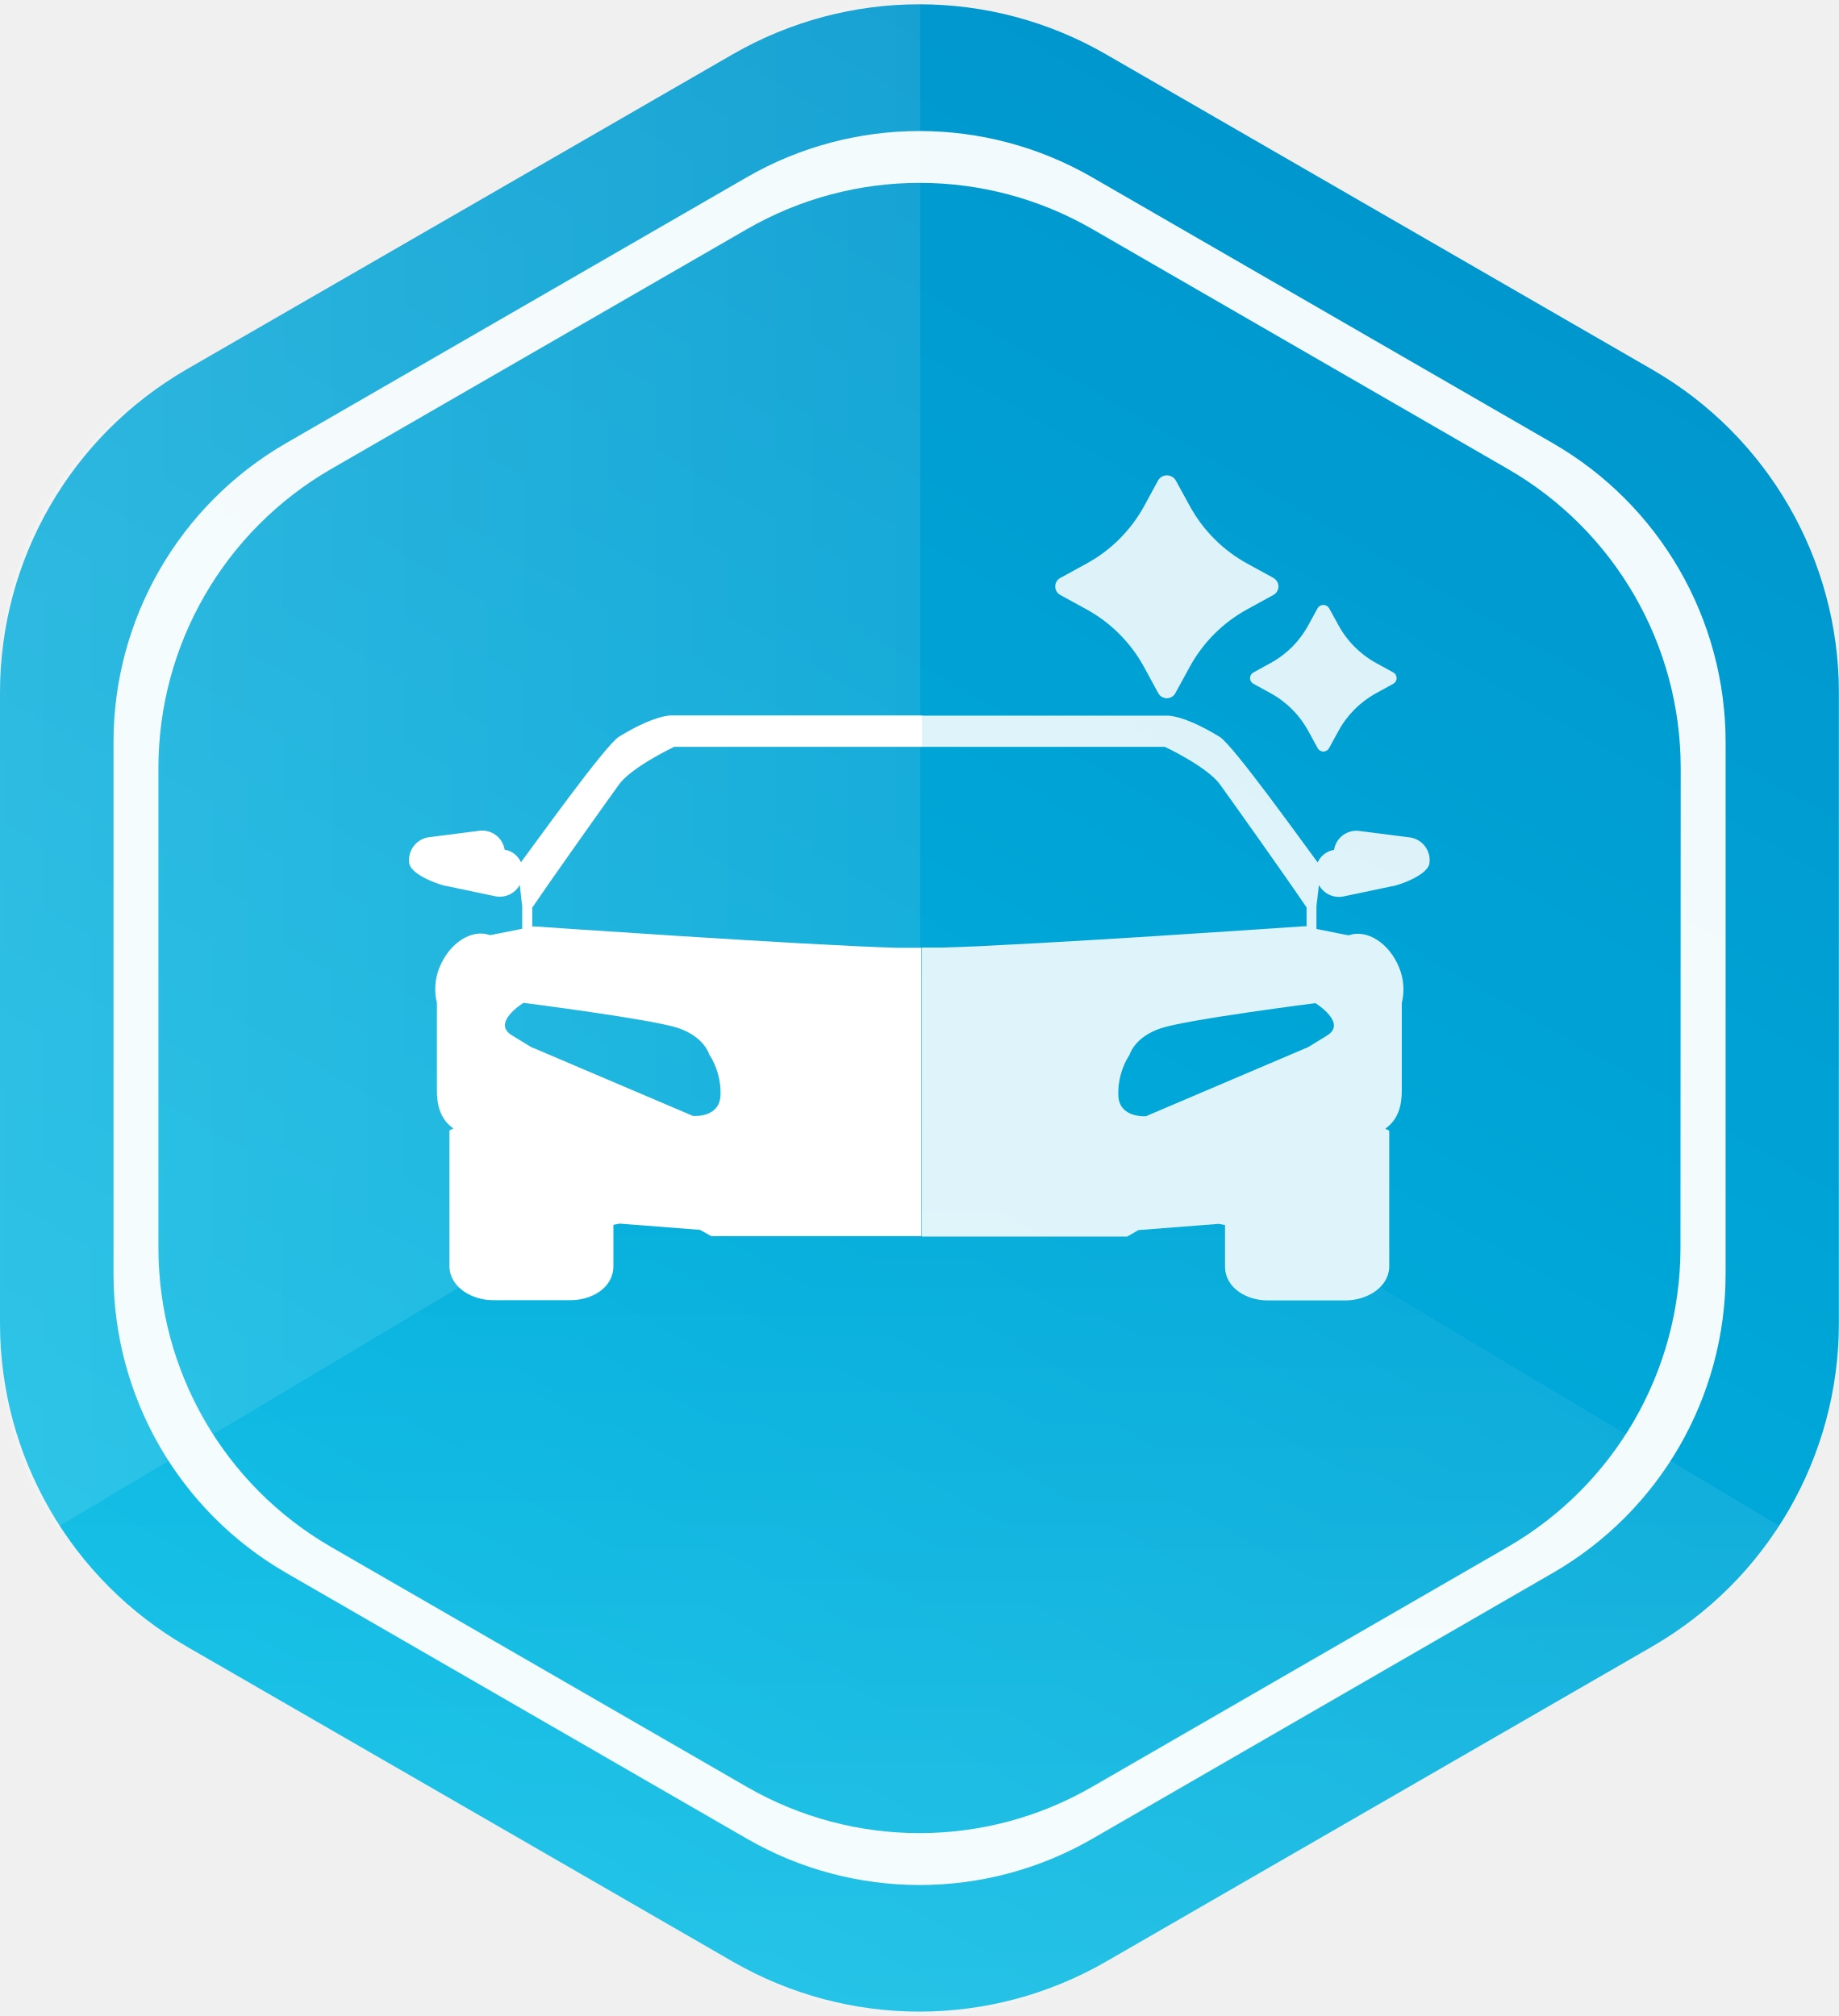
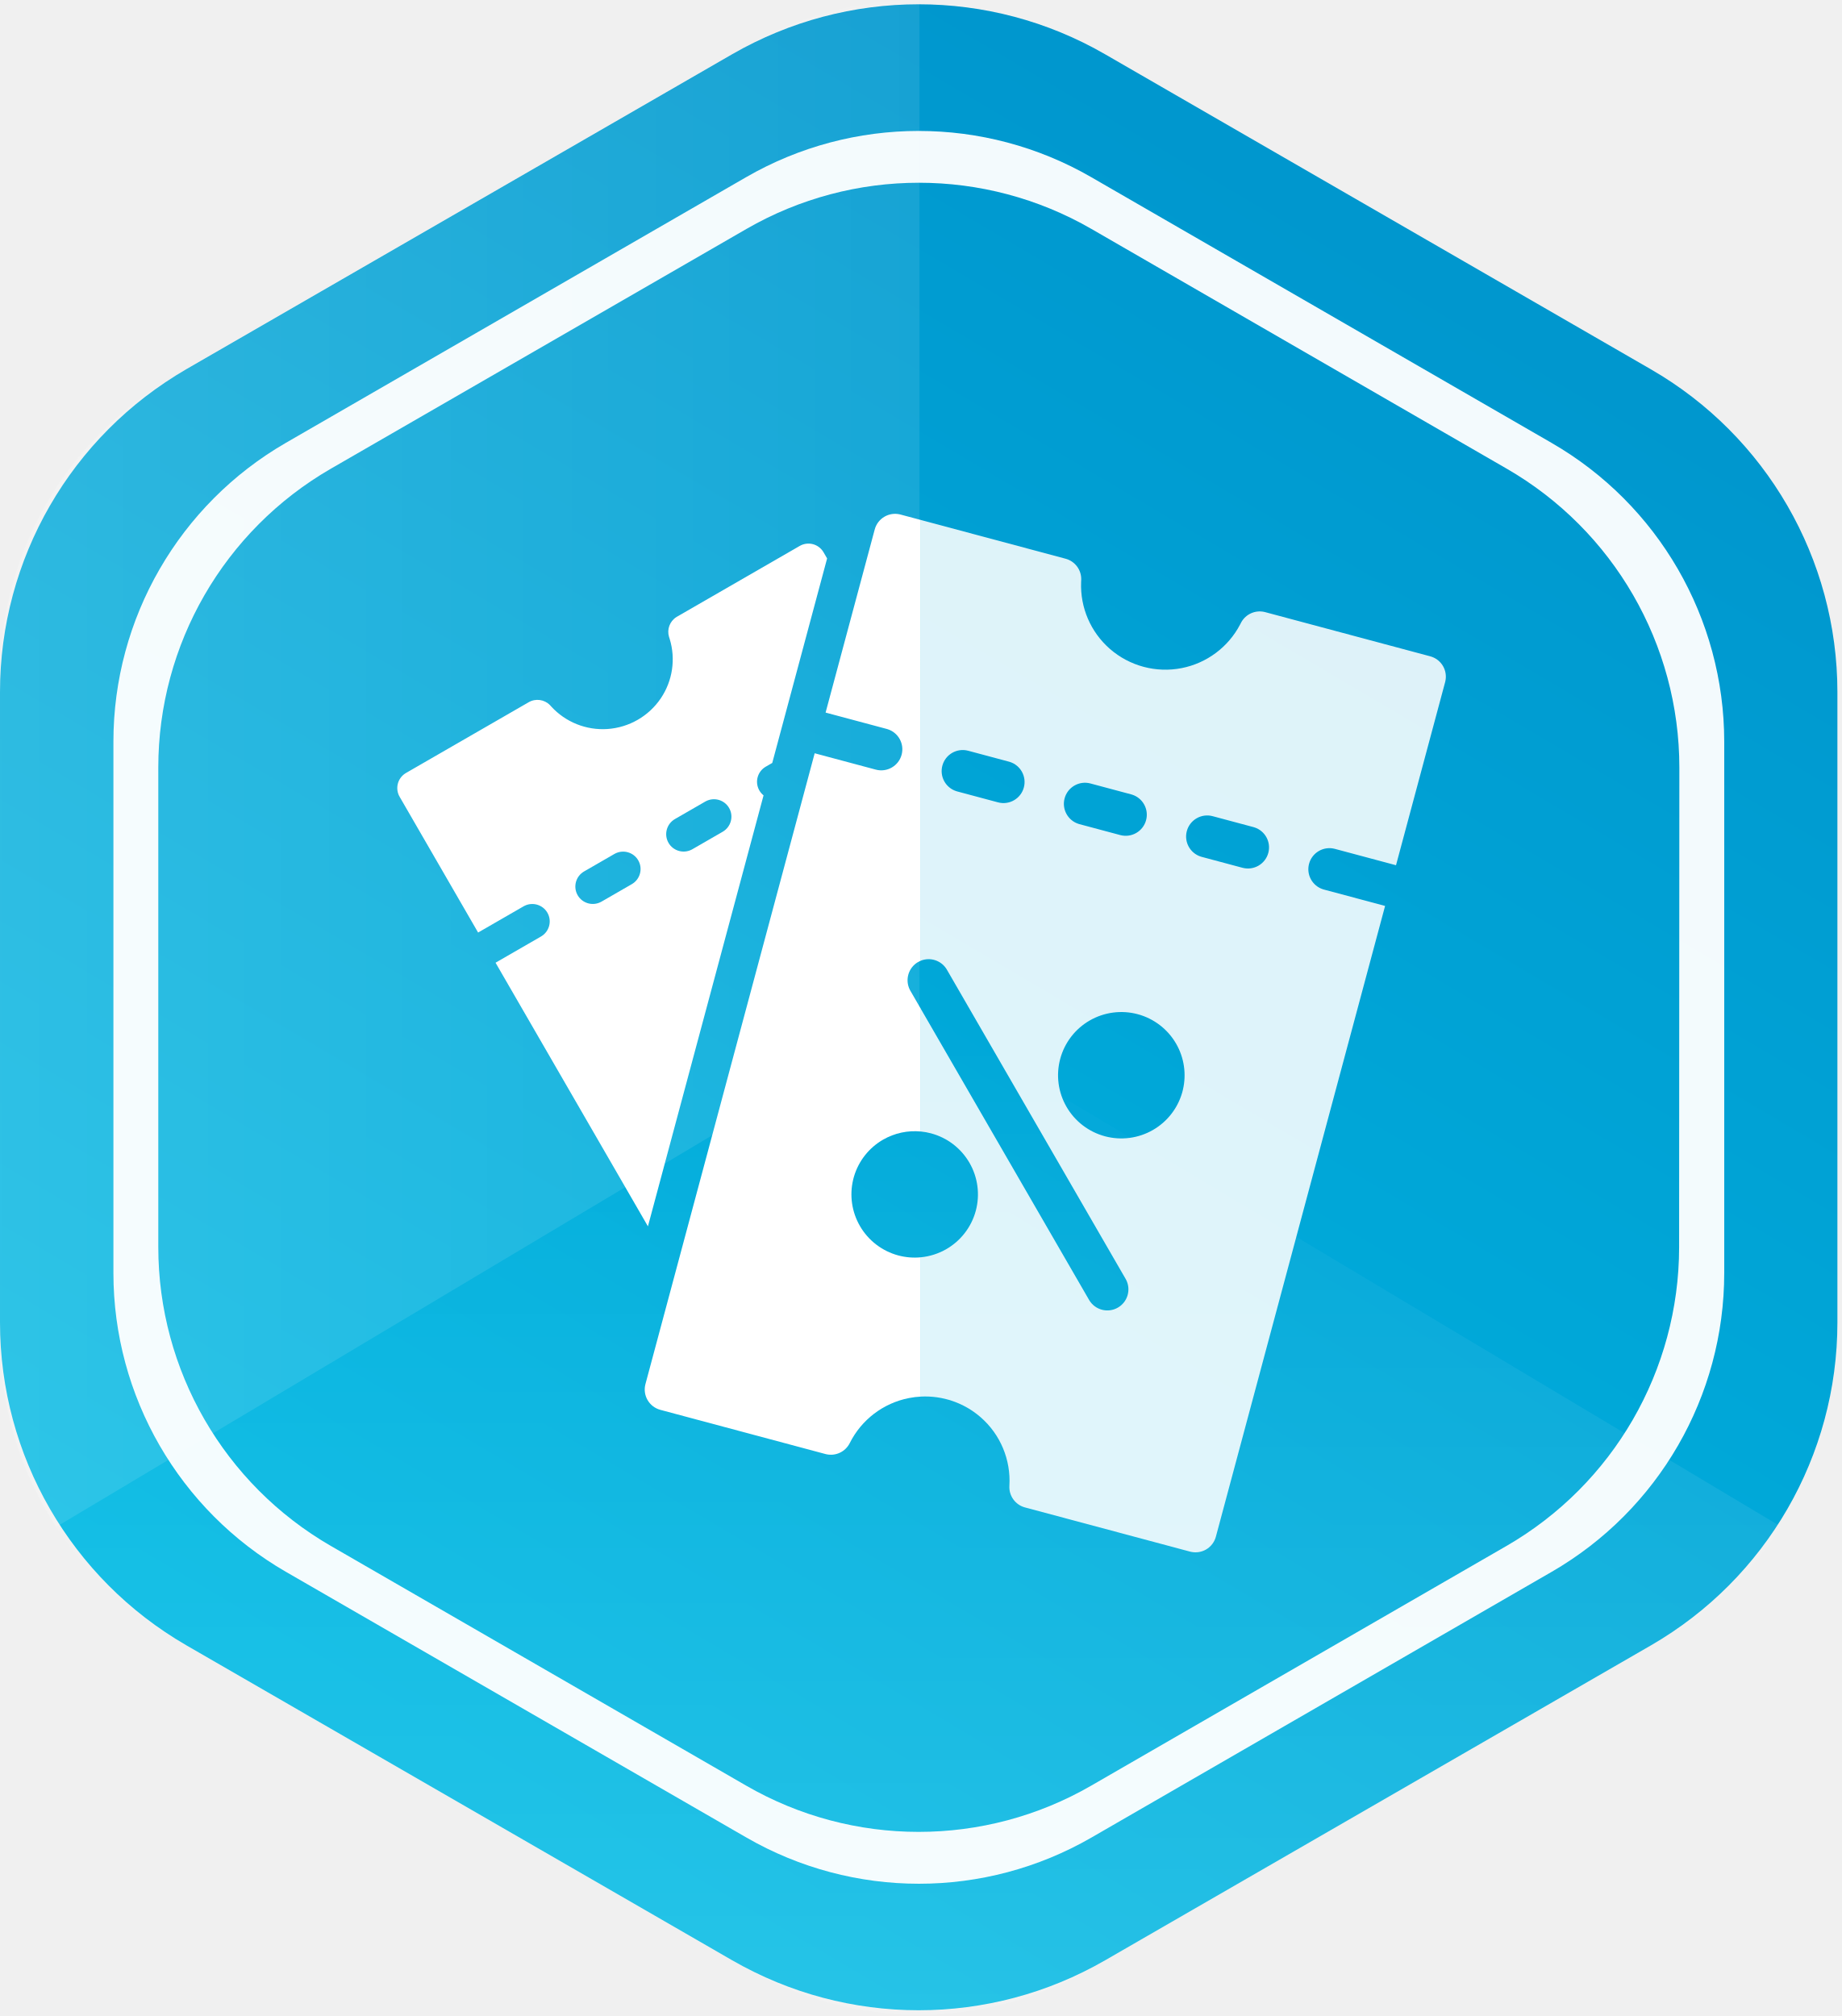
- <svg xmlns="http://www.w3.org/2000/svg" xmlns:xlink="http://www.w3.org/1999/xlink" viewBox="0 0 379.11 415.72">
+ <svg xmlns="http://www.w3.org/2000/svg" width="380px" height="416px" viewBox="0 0 380 416" version="1.1">
  <defs>
-     <style>.cls-1{fill:url(#blue_gradient);}.cls-2{opacity:0.3;}.cls-3{fill:url(#linear-gradient);}.cls-4{opacity:0;fill:url(#linear-gradient-2);}.cls-5{opacity:0.5;fill:url(#linear-gradient-3);}.cls-6,.cls-8,.cls-9{fill:#fff;}.cls-6{opacity:0.95;}.cls-7{fill:none;}.cls-9{opacity:0.87;}</style>
-     <linearGradient id="blue_gradient" x1="94.78" y1="372.02" x2="284.33" y2="43.7" gradientUnits="userSpaceOnUse">
-       <stop offset="0" stop-color="#00b9e3" />
-       <stop offset="1" stop-color="#0097ce" />
+     <linearGradient x1="29.03%" y1="89.661%" x2="70.97%" y2="10.344%" id="linearGradient-1">
+       <stop stop-color="#00B9E3" offset="0%" />
+       <stop stop-color="#0097CE" offset="100%" />
    </linearGradient>
-     <linearGradient id="linear-gradient" y1="157.54" x2="189.71" y2="157.54" gradientUnits="userSpaceOnUse">
-       <stop offset="0" stop-color="#fff" stop-opacity="0.6" />
-       <stop offset="1" stop-color="#fff" stop-opacity="0.3" />
+     <linearGradient x1="6.49670227e-07%" y1="49.998%" x2="100%" y2="49.998%" id="linearGradient-2">
+       <stop stop-color="#FFFFFF" stop-opacity="0.6" offset="0%" />
+       <stop stop-color="#FFFFFF" stop-opacity="0.3" offset="100%" />
    </linearGradient>
-     <linearGradient id="linear-gradient-2" x1="189.71" y1="157.52" x2="379.11" y2="157.52" gradientUnits="userSpaceOnUse">
-       <stop offset="0" stop-color="#fff" />
-       <stop offset="1" stop-color="#fff" stop-opacity="0" />
+     <linearGradient x1="0%" y1="49.998%" x2="100%" y2="49.998%" id="linearGradient-3">
+       <stop stop-color="#FFFFFF" offset="0%" />
+       <stop stop-color="#FFFFFF" stop-opacity="0" offset="100%" />
    </linearGradient>
-     <linearGradient id="linear-gradient-3" x1="189.57" y1="415.72" x2="189.57" y2="208.73" xlink:href="#linear-gradient-2" />
+     <linearGradient x1="50.007%" y1="100%" x2="50.007%" y2="0%" id="linearGradient-4">
+       <stop stop-color="#FFFFFF" offset="0%" />
+       <stop stop-color="#FFFFFF" stop-opacity="0" offset="100%" />
+     </linearGradient>
  </defs>
-   <g id="Layer_2" data-name="Layer 2">
-     <g id="Layer_1-2" data-name="Layer 1">
-       <path class="cls-1" d="M0,142.83V272.89a76.93,76.93,0,0,0,38.46,66.62l112.63,65a76.92,76.92,0,0,0,76.92,0l112.64-65a76.93,76.93,0,0,0,38.46-66.62V142.83a76.91,76.91,0,0,0-38.46-66.61L228,11.19a76.92,76.92,0,0,0-76.92,0l-112.63,65A76.91,76.91,0,0,0,0,142.83Z" />
-       <g class="cls-2">
-         <path class="cls-3" d="M189.71,0A71.08,71.08,0,0,0,154,9.54L35.61,77.86A71.2,71.2,0,0,0,0,139.54V276.18a71.17,71.17,0,0,0,11.59,38.91L189.71,208.73Z" />
-         <path class="cls-4" d="M367.54,315.05a71.19,71.19,0,0,0,11.57-38.87V139.54A71.22,71.22,0,0,0,343.5,77.86L225.16,9.54A71.14,71.14,0,0,0,189.71,0V208.73Z" />
-         <path class="cls-5" d="M189.71,208.73,11.59,315.09a71.15,71.15,0,0,0,24,22.77L154,406.18a71.21,71.21,0,0,0,71.21,0L343.5,337.86a71.13,71.13,0,0,0,24-22.81Z" />
+   <g id="Page-1" stroke="none" stroke-width="1" fill="none" fill-rule="evenodd">
+     <g id="win-instantly" fill-rule="nonzero">
+       <path d="M-8.87645572e-06,142.83 L-8.87645572e-06,272.89 C-8.87645572e-06,300.372 14.661,325.767 38.46,339.51 L151.09,404.51 C174.889,418.25 204.211,418.25 228.01,404.51 L340.65,339.51 C364.449,325.767 379.11,300.372 379.11,272.89 L379.11,142.83 C379.11,115.35 364.449,89.958 340.65,76.22 L228,11.19 C204.201,-2.55 174.879,-2.55 151.08,11.19 L38.45,76.19 C14.645,89.936 -0.013,115.342 -8.87645572e-06,142.83 Z" id="Path" fill="url(#linearGradient-1)" />
+       <g id="Group" opacity="0.3">
+         <path d="M189.71,-0 C177.174,-0.025 164.854,3.267 154,9.54 L35.61,77.86 C13.571,90.58 -0.005,114.094 -1.2324894e-06,139.54 L-1.2324894e-06,276.18 C0.004,290 4.031,303.52 11.59,315.09 L189.71,208.73 L189.71,-0 Z" id="Path" fill="url(#linearGradient-2)" />
+         <path d="M367.54,315.05 C375.084,303.489 379.104,289.984 379.11,276.18 L379.11,139.54 C379.11,114.095 365.536,90.583 343.5,77.86 L225.16,9.54 C214.381,3.313 202.158,0.024 189.71,0 L189.71,208.73 L367.54,315.05 Z" id="Path" fill="url(#linearGradient-3)" opacity="0" />
+         <path d="M189.71,208.73 L11.59,315.09 C17.69,324.46 25.912,332.261 35.59,337.86 L154,406.18 C176.032,418.9 203.178,418.9 225.21,406.18 L343.5,337.86 C353.183,332.25 361.406,324.435 367.5,315.05 L189.71,208.73 Z" id="Path" fill="url(#linearGradient-4)" opacity="0.5" />
      </g>
-       <path class="cls-6" d="M320.1,91.37,225.16,36.56a71.21,71.21,0,0,0-71.21,0L59,91.37A71.2,71.2,0,0,0,23.4,153.05V262.68A71.2,71.2,0,0,0,59,324.35L154,379.17a71.21,71.21,0,0,0,71.21,0l94.94-54.82a71.22,71.22,0,0,0,35.61-61.67V153.05A71.22,71.22,0,0,0,320.1,91.37Zm26.35,166A71.23,71.23,0,0,1,310.84,319l-85.68,49.46a71.16,71.16,0,0,1-71.21,0L68.26,319a71.24,71.24,0,0,1-35.6-61.68V158.39a71.21,71.21,0,0,1,35.6-61.67L154,47.25a71.21,71.21,0,0,1,71.21,0l85.68,49.47a71.2,71.2,0,0,1,35.61,61.67Z" />
-       <path class="cls-7" d="M127.59,161.81c-2.07,2.84-13.46,18.88-17.86,25.35V191h.52s55.89,3.88,74.52,4.4h5.3V154H139S130.17,158.18,127.59,161.81Z" />
-       <path class="cls-7" d="M139.75,212c-5.44-1.81-31.83-5.17-31.83-5.17s-6.73,4.14-2.33,6.72c3.37,2.07,4.14,2.59,4.4,2.59l32.86,14s5.43.52,5.69-4.14a14.62,14.62,0,0,0-2.33-8.53S145.18,213.81,139.75,212Z" />
-       <path class="cls-8" d="M184.77,195.44c-18.63-.52-74.52-4.4-74.52-4.4h-.52v-3.88c4.4-6.47,15.79-22.51,17.86-25.35C130.17,158.18,139,154,139,154h51.1v-6.47H138.19c-3.1.26-7.24,2.33-10.6,4.4-2.85,1.81-17.08,21.74-20.19,25.88a4.38,4.38,0,0,0-3.36-2.59,4.68,4.68,0,0,0-5.43-3.88l-10.09,1.29a4.74,4.74,0,0,0-4.14,5.44c.51,2.58,7,4.65,7.76,4.65l9.83,2.07a4.69,4.69,0,0,0,5.18-2.32l.51,4.39v4.66l-6.47,1.29h-.25c-3.63-1.29-8.28,1.56-10.35,6.73a11.83,11.83,0,0,0-.52,7.25v18.11c0,3.1.77,5.95,3.36,7.76,0,.26-.77.26-.77.52v28.2c.25,4.14,4.65,6.73,9,6.73h16c4.4,0,8.8-2.59,8.8-7v-8.54l1.29-.25,16.56,1.29,2.33,1.29h43.34V195.44Zm-41.92,34.67-32.86-14c-.26,0-1-.52-4.4-2.59-4.4-2.58,2.33-6.72,2.33-6.72s26.39,3.36,31.83,5.17,6.46,5.44,6.46,5.44a14.62,14.62,0,0,1,2.33,8.53C148.28,230.63,142.85,230.11,142.85,230.11Z" />
-       <path class="cls-9" d="M234.7,253.66l16.56-1.29,1.3.25v8.54c0,4.4,4.39,7,8.79,7h16c4.4,0,8.8-2.59,9.06-6.73v-28.2c0-.26-.77-.26-.77-.52,2.58-1.81,3.36-4.66,3.36-7.76V206.83a11.83,11.83,0,0,0-.52-7.25c-2.07-5.17-6.73-8-10.35-6.73h-.26l-6.47-1.29V186.9l.52-4.39a4.69,4.69,0,0,0,5.18,2.32l9.83-2.07c.77,0,7.24-2.07,7.76-4.65a4.74,4.74,0,0,0-4.14-5.44l-10.09-1.29a4.67,4.67,0,0,0-5.43,3.88,4.4,4.4,0,0,0-3.37,2.59c-3.1-4.14-17.33-24.07-20.18-25.88-3.36-2.07-7.5-4.14-10.61-4.4H190.07V154h50.07s8.79,4.14,11.38,7.77c2.07,2.84,13.46,18.88,17.85,25.35V191h-.51s-55.89,3.88-74.52,4.4h-4.27V255h42.3ZM230.56,226a14.62,14.62,0,0,1,2.33-8.53s1-3.63,6.47-5.44,31.83-5.17,31.83-5.17,6.72,4.14,2.32,6.72c-3.36,2.07-4.14,2.59-4.39,2.59l-32.86,14S230.82,230.63,230.56,226Z" />
-       <path class="cls-9" d="M287.26,138.67l-3.53-1.94a19.52,19.52,0,0,1-7.79-7.81L274,125.39a1.38,1.38,0,0,0-2.34,0l-1.93,3.53a19.46,19.46,0,0,1-7.79,7.81l-3.53,1.94a1.33,1.33,0,0,0-.69,1.16,1.32,1.32,0,0,0,.69,1.17l3.53,1.94a19.52,19.52,0,0,1,7.79,7.81l1.93,3.53a1.33,1.33,0,0,0,2.34,0l1.93-3.53a19.58,19.58,0,0,1,7.79-7.81l3.53-1.94a1.33,1.33,0,0,0,0-2.33Z" />
-       <path class="cls-9" d="M262.51,119.16l-5.37-2.94a29.84,29.84,0,0,1-11.85-11.88L242.36,99a2.11,2.11,0,0,0-3.56,0l-2.93,5.38A29.84,29.84,0,0,1,224,116.22l-5.37,2.94a2,2,0,0,0,0,3.55l5.36,2.94a29.86,29.86,0,0,1,11.86,11.88l2.93,5.38a2,2,0,0,0,3.55,0l2.94-5.38a29.84,29.84,0,0,1,11.85-11.88l5.37-2.94a2,2,0,0,0,0-3.55Z" />
+       <path d="M320.1,91.37 L225.16,36.56 C203.128,23.84 175.982,23.84 153.95,36.56 L59,91.37 C36.965,104.092 23.393,127.606 23.4,153.05 L23.4,262.68 C23.4,288.121 36.968,311.63 59,324.35 L154,379.17 C176.032,391.89 203.178,391.89 225.21,379.17 L320.15,324.35 C342.183,311.629 355.76,288.121 355.76,262.68 L355.76,153.05 C355.75,127.595 342.155,104.08 320.1,91.37 Z M346.45,257.37 C346.431,282.797 332.859,306.285 310.84,319 L225.16,368.46 C203.13,381.191 175.98,381.191 153.95,368.46 L68.26,319 C46.231,306.272 32.66,282.762 32.66,257.32 L32.66,158.39 C32.66,132.95 46.229,109.442 68.26,96.72 L154,47.25 C176.032,34.53 203.178,34.53 225.21,47.25 L310.89,96.72 C332.926,109.438 346.5,132.947 346.5,158.39 L346.45,257.37 Z" id="Shape" fill="#FFFFFF" opacity="0.95" />
+       <g id="Group-2" transform="translate(81.97106, 106.0289)" fill="#FFFFFF">
+         <path d="M103.614,0.095 L103.838,0.149 L108.028,1.27 L108.029,92.205 C107.835,92.282 107.645,92.374 107.459,92.481 C105.457,93.636 104.718,96.146 105.745,98.192 L105.84,98.371 L108.028,102.156 L108.028,127.456 C105.333,127.193 102.602,127.772 100.226,129.142 C97.327,130.814 95.187,133.531 94.237,136.728 L94.144,137.061 L94.056,137.407 C93.286,140.645 93.782,144.062 95.454,146.952 C97.183,149.947 100.032,152.133 103.374,153.031 C104.905,153.441 106.482,153.565 108.029,153.413 L108.028,182.156 C107.205,182.198 106.38,182.299 105.559,182.461 C100.272,183.502 95.766,186.932 93.359,191.749 C92.464,193.537 90.469,194.48 88.529,194.054 L88.336,194.007 L54.281,184.892 C53.166,184.594 52.216,183.868 51.639,182.868 C51.1,181.936 50.928,180.841 51.151,179.794 L51.205,179.57 L86.12,49.408 L98.73,52.783 C101.052,53.404 103.438,52.028 104.06,49.709 C104.665,47.453 103.377,45.135 101.169,44.439 L100.983,44.385 L88.373,41.01 L98.509,3.223 C98.806,2.109 99.536,1.158 100.536,0.582 C101.469,0.043 102.565,-0.127 103.614,0.095 Z M85.766,6.263 C86.623,6.492 87.363,7.028 87.846,7.765 L87.953,7.938 L88.685,9.205 L77.367,51.403 L76.032,52.172 C74.361,53.136 73.752,55.231 74.619,56.924 L74.707,57.087 C74.937,57.485 75.233,57.822 75.572,58.094 L51.716,147.026 L20.275,92.627 L29.646,87.222 C31.372,86.227 31.965,84.027 30.971,82.307 C30.008,80.642 27.909,80.038 26.211,80.907 L26.047,80.996 L16.676,86.4 L0.483,58.384 C0.004,57.559 -0.125,56.577 0.124,55.654 C0.355,54.798 0.893,54.06 1.632,53.576 L1.806,53.469 L27.116,38.873 C28.546,38.048 30.345,38.3 31.491,39.46 L31.62,39.598 L31.769,39.764 C34.721,42.988 38.991,44.7 43.372,44.401 C47.827,44.097 51.894,41.751 54.385,38.05 C56.808,34.448 57.473,29.955 56.208,25.825 L56.063,25.37 C55.607,23.838 56.221,22.187 57.563,21.319 L57.721,21.222 L83.029,6.627 C83.858,6.149 84.842,6.017 85.766,6.263 Z M44.955,70.1 L44.792,70.188 L38.545,73.791 C36.82,74.786 36.227,76.987 37.22,78.706 C38.183,80.372 40.282,80.975 41.981,80.106 L42.144,80.018 L48.392,76.414 C50.117,75.42 50.71,73.219 49.716,71.5 C48.753,69.834 46.654,69.231 44.955,70.1 Z M63.699,59.289 L63.536,59.378 L57.289,62.981 C55.564,63.976 54.971,66.177 55.965,67.896 C56.927,69.562 59.026,70.165 60.725,69.296 L60.888,69.208 L67.135,65.605 C68.861,64.61 69.454,62.409 68.46,60.69 C67.497,59.024 65.398,58.421 63.699,59.289 Z" id="Combined-Shape" />
+         <path d="M108.028,1.27 L137.892,9.263 C139.826,9.781 141.148,11.547 141.12,13.529 L141.094,14.086 C140.884,19.332 143.06,24.402 147.028,27.867 C151.087,31.408 156.56,32.873 161.846,31.833 C167.019,30.814 171.445,27.508 173.888,22.856 L174.141,22.367 C175.077,20.694 177.004,19.827 178.878,20.238 L179.072,20.285 L213.124,29.4 C214.239,29.698 215.191,30.425 215.769,31.424 C216.306,32.356 216.478,33.453 216.255,34.5 L216.202,34.724 L206.066,72.511 L193.456,69.136 C191.135,68.515 188.748,69.891 188.126,72.21 C187.521,74.466 188.809,76.784 191.017,77.48 L191.203,77.534 L203.813,80.909 L168.898,211.071 C168.599,212.185 167.87,213.134 166.872,213.711 C165.938,214.25 164.841,214.42 163.792,214.197 L163.568,214.144 L129.516,205.029 C127.517,204.494 126.172,202.627 126.295,200.565 C126.622,195.192 124.435,189.97 120.377,186.427 C116.95,183.434 112.512,181.924 108.028,182.156 L108.028,153.413 C109.862,153.233 111.655,152.666 113.281,151.728 C116.28,149.998 118.469,147.151 119.364,143.811 C120.261,140.47 119.79,136.91 118.059,133.915 C116.328,130.92 113.477,128.734 110.132,127.838 C109.438,127.652 108.734,127.525 108.028,127.456 L108.028,102.156 L142.763,162.253 C143.98,164.298 146.617,164.986 148.679,163.796 C150.683,162.641 151.422,160.131 150.395,158.085 L150.3,157.906 L113.377,94.024 L113.27,93.852 C112.127,92.118 109.924,91.45 108.029,92.205 L108.028,1.27 Z M142.863,104.551 C139.864,106.28 137.677,109.13 136.781,112.47 C135.884,115.811 136.353,119.37 138.084,122.365 C139.815,125.36 142.668,127.547 146.011,128.442 C149.356,129.337 152.919,128.868 155.918,127.138 C158.816,125.467 160.958,122.75 161.908,119.553 L162.001,119.22 L162.089,118.874 C162.86,115.635 162.362,112.218 160.692,109.328 C158.96,106.333 156.111,104.147 152.769,103.249 C149.426,102.354 145.861,102.822 142.863,104.551 Z M162.905,65.463 C162.3,67.719 163.588,70.037 165.796,70.733 L165.983,70.787 L174.39,73.037 C176.711,73.658 179.096,72.282 179.718,69.963 C180.323,67.706 179.037,65.389 176.829,64.693 L176.643,64.639 L168.235,62.389 C165.914,61.767 163.527,63.144 162.905,65.463 Z M137.686,58.713 C137.081,60.969 138.369,63.287 140.578,63.983 L140.764,64.037 L149.169,66.287 C151.491,66.908 153.877,65.532 154.499,63.213 C155.105,60.956 153.817,58.639 151.608,57.943 L151.422,57.889 L143.017,55.639 C140.695,55.017 138.309,56.394 137.686,58.713 Z M112.466,51.962 C111.861,54.219 113.149,56.536 115.357,57.232 L115.543,57.287 L123.951,59.537 C126.27,60.158 128.657,58.781 129.279,56.462 C129.884,54.206 128.596,51.888 126.388,51.192 L126.202,51.138 L117.796,48.888 C115.475,48.267 113.088,49.643 112.466,51.962 Z" id="Combined-Shape" opacity="0.87" />
+       </g>
    </g>
  </g>
</svg>
